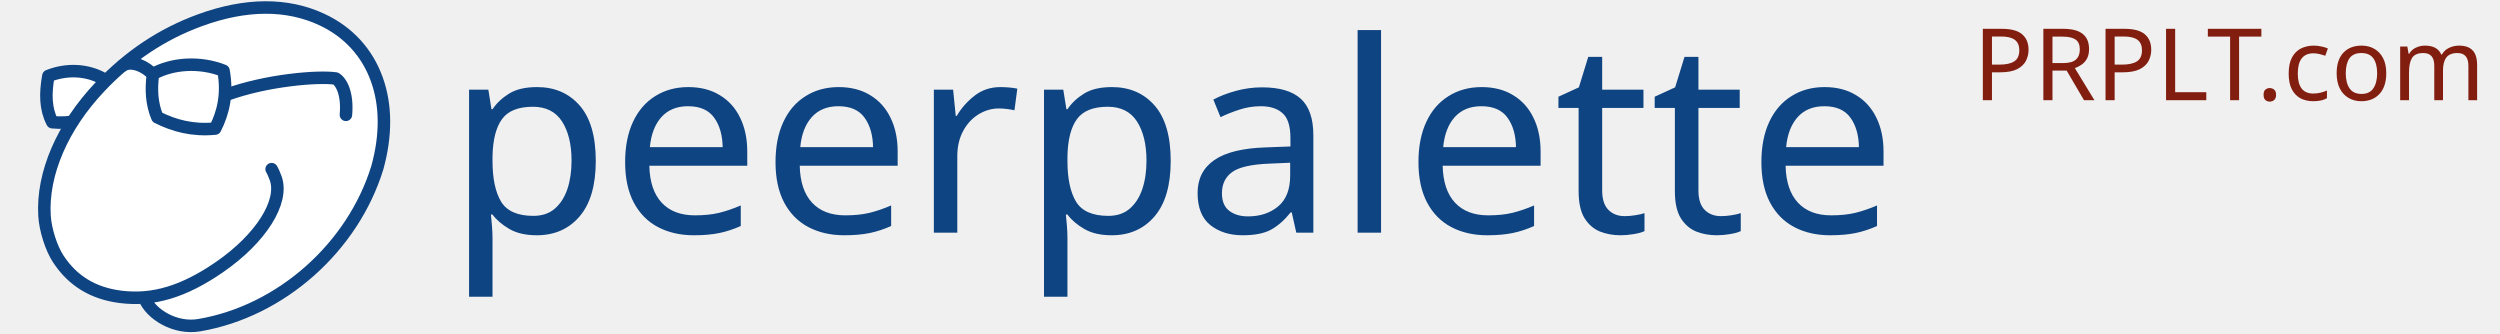
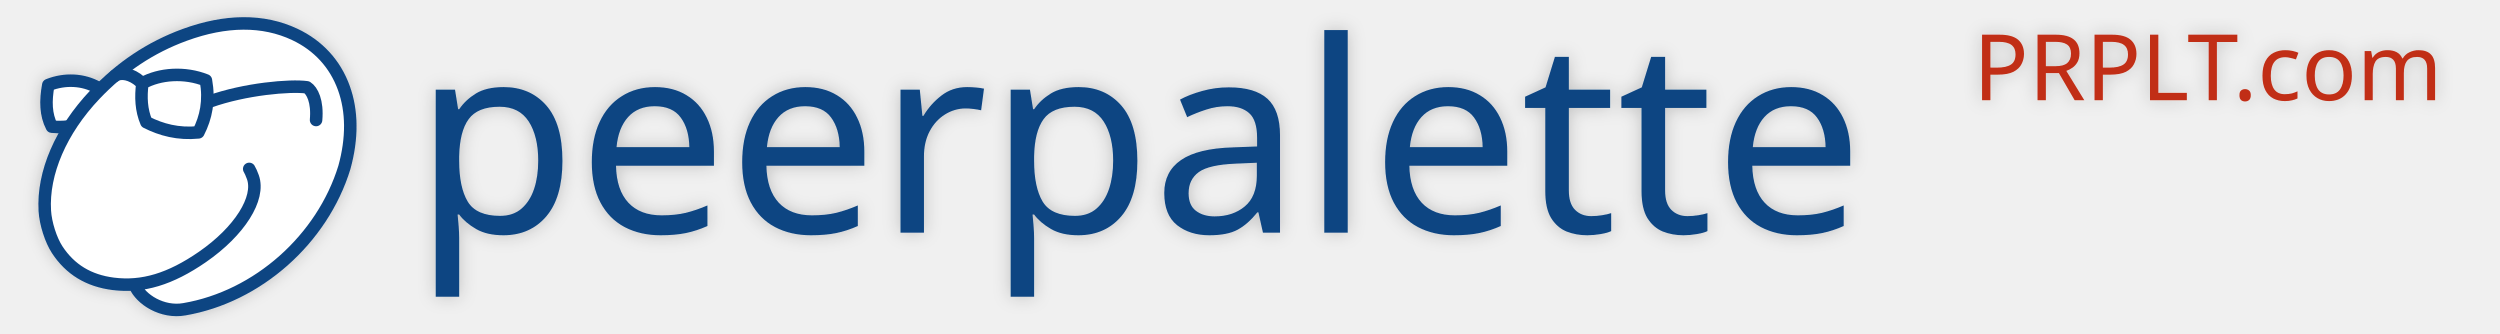
<svg xmlns="http://www.w3.org/2000/svg" width="300" height="40" id="svg2" version="1.1">
  <defs id="defs4">
    <filter id="filter5072" y="-0.25" height="1.5" color-interpolation-filters="sRGB">
      <feGaussianBlur id="feGaussianBlur5074" stdDeviation="5" result="result6" />
      <feComposite id="feComposite5076" in2="result6" result="result8" in="SourceGraphic" operator="atop" />
      <feComposite id="feComposite5078" in2="SourceAlpha" result="result9" operator="over" in="result8" />
      <feColorMatrix id="feColorMatrix5080" values="1 0 0 0 0 0 1 0 0 0 0 0 1 0 0 0 0 0 1 0 " result="result10" />
      <feBlend id="feBlend5082" in2="result6" in="result10" mode="normal" />
    </filter>
    <filter id="filter2898" color-interpolation-filters="sRGB">
      <feGaussianBlur id="feGaussianBlur2900" stdDeviation="5" result="result91" />
      <feComposite id="feComposite2902" in2="result91" in="SourceGraphic" operator="over" />
    </filter>
+     <filter id="filter4516" width="1.5" height="1.5" x="-.25" y="-.25">
+       <feGaussianBlur id="feGaussianBlur4518" in="SourceAlpha" stdDeviation="1" result="blur" />
+       <feColorMatrix id="feColorMatrix4520" result="bluralpha" type="matrix" values="1 0 0 0 0 0 1 0 0 0 0 0 1 0 0 0 0 0 0.2 0 " />
+       <feOffset id="feOffset4522" in="bluralpha" dx="0" dy="0" result="offsetBlur" />
+       <feMerge id="feMerge4524">
+         <feMergeNode id="feMergeNode4526" in="offsetBlur" />
+         <feMergeNode id="feMergeNode4528" in="SourceGraphic" />
+       </feMerge>
+     </filter>
+     <filter id="filter4530" width="1.5" height="1.5" x="-.25" y="-.25">
+       <feGaussianBlur id="feGaussianBlur4532" in="SourceAlpha" stdDeviation="1" result="blur" />
+       <feColorMatrix id="feColorMatrix4534" result="bluralpha" type="matrix" values="1 0 0 0 0 0 1 0 0 0 0 0 1 0 0 0 0 0 0.2 0 " />
+       <feOffset id="feOffset4536" in="bluralpha" dx="0" dy="0" result="offsetBlur" />
+       <feMerge id="feMerge4538">
+         <feMergeNode id="feMergeNode4540" in="offsetBlur" />
+         <feMergeNode id="feMergeNode4542" in="SourceGraphic" />
+       </feMerge>
+     </filter>
+     <filter id="filter4544" width="1.5" height="1.5" x="-.25" y="-.25">
+       <feGaussianBlur id="feGaussianBlur4546" in="SourceAlpha" stdDeviation="1" result="blur" />
+       <feColorMatrix id="feColorMatrix4548" result="bluralpha" type="matrix" values="1 0 0 0 0 0 1 0 0 0 0 0 1 0 0 0 0 0 0.2 0 " />
+       <feOffset id="feOffset4550" in="bluralpha" dx="0" dy="0" result="offsetBlur" />
+       <feMerge id="feMerge4552">
+         <feMergeNode id="feMergeNode4554" in="offsetBlur" />
+         <feMergeNode id="feMergeNode4556" in="SourceGraphic" />
+       </feMerge>
+     </filter>
  </defs>
  <g id="layer1" transform="translate(0,-1012.362)">
-     <text xml:space="preserve" style="font-size:24px;font-style:normal;font-weight:normal;fill:#0f4482;fill-opacity:1;stroke:none;font-family:Bitstream Vera Sans;-inkscape-font-specification:Quicksand" x="53.571" y="1040.282" id="text2894">
-       <tspan id="tspan2896" x="53.571" y="1040.282" style="font-size:32px;font-style:normal;font-weight:normal;fill:#0f4482;fill-opacity:1;font-family:Quicksand;-inkscape-font-specification:Quicksand">peerpalette</tspan>
+     <text xml:space="preserve" style="font-size:24px;font-style:normal;font-weight:normal;fill:#0f4482;fill-opacity:1;stroke:none;font-family:Bitstream Vera Sans;-inkscape-font-specification:Quicksand;filter:url(#filter4544)" x="49.571" y="1040.282" id="text2894">
+       <tspan id="tspan2896" x="49.571" y="1040.282" style="font-size:32px;font-style:normal;font-weight:normal;fill:#0f4482;fill-opacity:1;font-family:Quicksand;-inkscape-font-specification:Quicksand">peerpalette</tspan>
    </text>
-     <g id="g3033" style="stroke-width:1.5;stroke-miterlimit:4;stroke-dasharray:none" transform="translate(1.130116,0.03486689)">
-       <path style="fill:#ffffff;fill-opacity:1;stroke:#0f4482;stroke-width:1.5;stroke-linecap:round;stroke-linejoin:round;stroke-miterlimit:4;stroke-opacity:1;stroke-dasharray:none" d="m 4.675,1021.443 c 2.251,-0.898 4.695,-0.722 6.537,0.314 0.199,1.47 0.125,2.871 -0.419,4.154 -1.605,0.811 -3.483,1.293 -5.645,1.082 -0.819,-1.596 -0.863,-3.397 -0.473,-5.551 z" id="path3152" />
-       <path id="path3084" d="m 31.464,1032.626 c 0.118,0.177 0.339,0.673 0.492,1.103 1.003,2.818 -1.782,7.221 -6.732,10.639 -4.287,2.96 -7.983,4.073 -11.887,3.581 -3.28,-0.414 -5.738,-1.909 -7.47,-4.544 -0.85,-1.293 -1.556,-3.508 -1.656,-5.195 -0.298,-5.038 2.152,-10.717 6.682,-15.49 3.504,-3.692 7.426,-6.301 11.967,-7.963 5.501,-2.014 10.478,-2.038 14.666,-0.071 3.139,1.474 5.401,3.94 6.56,7.152 1.12,3.102 1.142,6.713 0.067,10.597 -2.932,9.551 -11.544,17.238 -21.355,18.908 -2.896,0.514 -5.811,-1.297 -6.587,-3.215" style="fill:#ffffff;fill-opacity:1;stroke:#0f4482;stroke-width:1.5;stroke-linecap:round;stroke-miterlimit:4;stroke-opacity:1;stroke-dasharray:none" />
-       <path id="path3088" d="m 25.693,1020.816 c -2.813,-1.123 -6.163,-0.902 -8.466,0.393 -0.249,1.837 -0.157,3.588 0.524,5.193 2.006,1.013 4.236,1.616 6.938,1.353 1.023,-1.995 1.491,-4.246 1.004,-6.938 z" style="fill:none;stroke:#0f4482;stroke-width:1.5;stroke-linecap:round;stroke-linejoin:round;stroke-miterlimit:4;stroke-opacity:1;stroke-dasharray:none" />
-       <path id="path3090" d="m 13.581,1020.213 c 0.765,-0.551 2.189,-0.259 3.348,0.766" style="fill:none;stroke:#0f4482;stroke-width:1.5;stroke-linecap:round;stroke-linejoin:round;stroke-miterlimit:4;stroke-opacity:1;stroke-dasharray:none" />
-       <path id="path3092" d="m 26.175,1023.651 c 4.7,-1.689 10.783,-2.215 12.984,-1.905 0.699,0.439 1.446,1.861 1.221,4.36" style="fill:none;stroke:#0f4482;stroke-width:1.5;stroke-linecap:round;stroke-linejoin:round;stroke-miterlimit:4;stroke-opacity:1;stroke-dasharray:none" />
+     <g id="g3033" style="stroke-width:1.5;stroke-miterlimit:4;stroke-dasharray:none;filter:url(#filter4530)" transform="matrix(0.9,0,0,0.9,1.586621,103.2676)">
+       <path style="fill:#ffffff;fill-opacity:1;stroke:#0f4482;stroke-width:1.667;stroke-linecap:round;stroke-linejoin:round;stroke-miterlimit:4;stroke-opacity:1;stroke-dasharray:none" d="m 4.675,1021.443 c 2.251,-0.898 4.695,-0.722 6.537,0.314 0.199,1.47 0.125,2.871 -0.419,4.154 -1.605,0.811 -3.483,1.293 -5.645,1.082 -0.819,-1.596 -0.863,-3.397 -0.473,-5.551 z" id="path3152" />
+       <path id="path3084" d="m 31.464,1032.626 c 0.118,0.177 0.339,0.673 0.492,1.103 1.003,2.818 -1.782,7.221 -6.732,10.639 -4.287,2.96 -7.983,4.073 -11.887,3.581 -3.28,-0.414 -5.738,-1.909 -7.47,-4.544 -0.85,-1.293 -1.556,-3.508 -1.656,-5.195 -0.298,-5.038 2.152,-10.717 6.682,-15.49 3.504,-3.692 7.426,-6.301 11.967,-7.963 5.501,-2.014 10.478,-2.038 14.666,-0.071 3.139,1.474 5.401,3.94 6.56,7.152 1.12,3.102 1.142,6.713 0.067,10.597 -2.932,9.551 -11.544,17.238 -21.355,18.908 -2.896,0.514 -5.811,-1.297 -6.587,-3.215" style="fill:#ffffff;fill-opacity:1;stroke:#0f4482;stroke-width:1.667;stroke-linecap:round;stroke-miterlimit:4;stroke-opacity:1;stroke-dasharray:none" />
+       <path id="path3088" d="m 25.693,1020.816 c -2.813,-1.123 -6.163,-0.902 -8.466,0.393 -0.249,1.837 -0.157,3.588 0.524,5.193 2.006,1.013 4.236,1.616 6.938,1.353 1.023,-1.995 1.491,-4.246 1.004,-6.938 z" style="fill:none;stroke:#0f4482;stroke-width:1.667;stroke-linecap:round;stroke-linejoin:round;stroke-miterlimit:4;stroke-opacity:1;stroke-dasharray:none" />
+       <path id="path3090" d="m 13.581,1020.213 c 0.765,-0.551 2.189,-0.259 3.348,0.766" style="fill:none;stroke:#0f4482;stroke-width:1.667;stroke-linecap:round;stroke-linejoin:round;stroke-miterlimit:4;stroke-opacity:1;stroke-dasharray:none" />
+       <path id="path3092" d="m 26.175,1023.651 c 4.7,-1.689 10.783,-2.215 12.984,-1.905 0.699,0.439 1.446,1.861 1.221,4.36" style="fill:none;stroke:#0f4482;stroke-width:1.667;stroke-linecap:round;stroke-linejoin:round;stroke-miterlimit:4;stroke-opacity:1;stroke-dasharray:none" />
    </g>
-     <text xml:space="preserve" style="font-size:40px;font-style:normal;font-weight:normal;line-height:125%;letter-spacing:0px;word-spacing:0px;fill:#821e10;fill-opacity:1;stroke:none;font-family:Sans" x="236.786" y="1024.384" id="text3001">
-       <tspan x="236.786" y="1024.384" style="font-size:12px;fill:#821e10;fill-opacity:1" id="tspan3005">PRPLT.com</tspan>
+     <text xml:space="preserve" style="font-size:40px;font-style:normal;font-weight:normal;line-height:125%;letter-spacing:0px;word-spacing:0px;fill:#c12d17;fill-opacity:1;stroke:none;font-family:Sans;filter:url(#filter4516)" x="236.786" y="1024.384" id="text3001">
+       <tspan x="236.786" y="1024.384" style="font-size:11px;fill:#c12d17;fill-opacity:1" id="tspan3005">PRPLT.com</tspan>
    </text>
  </g>
</svg>
